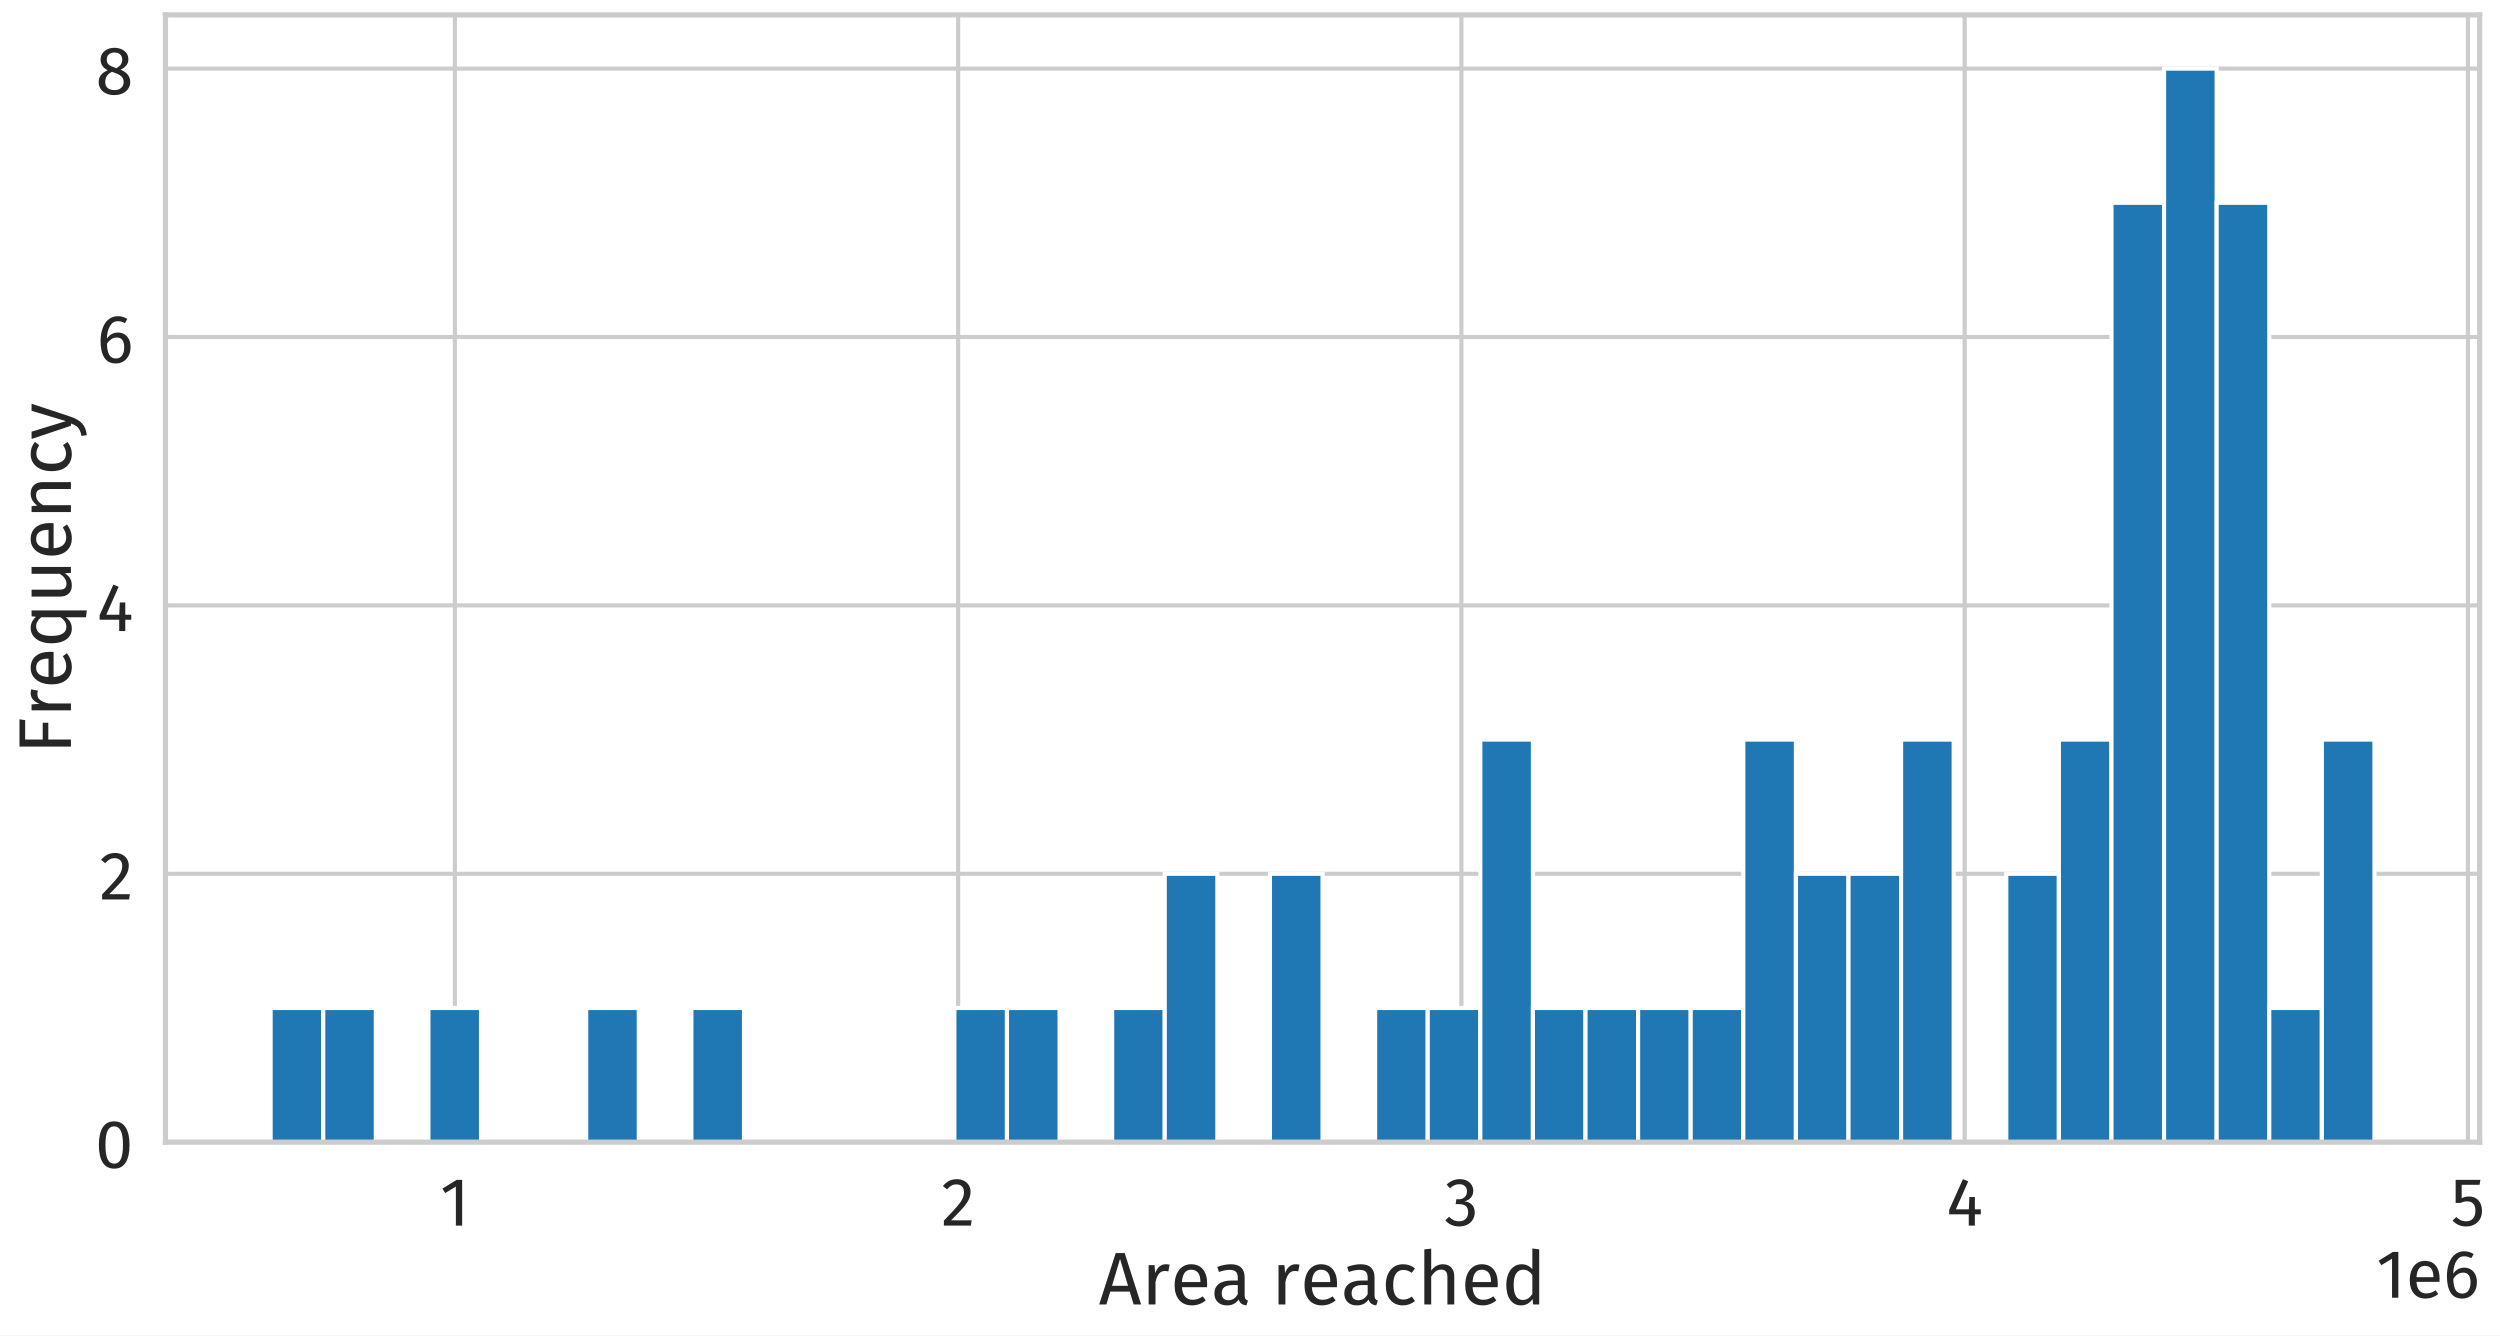
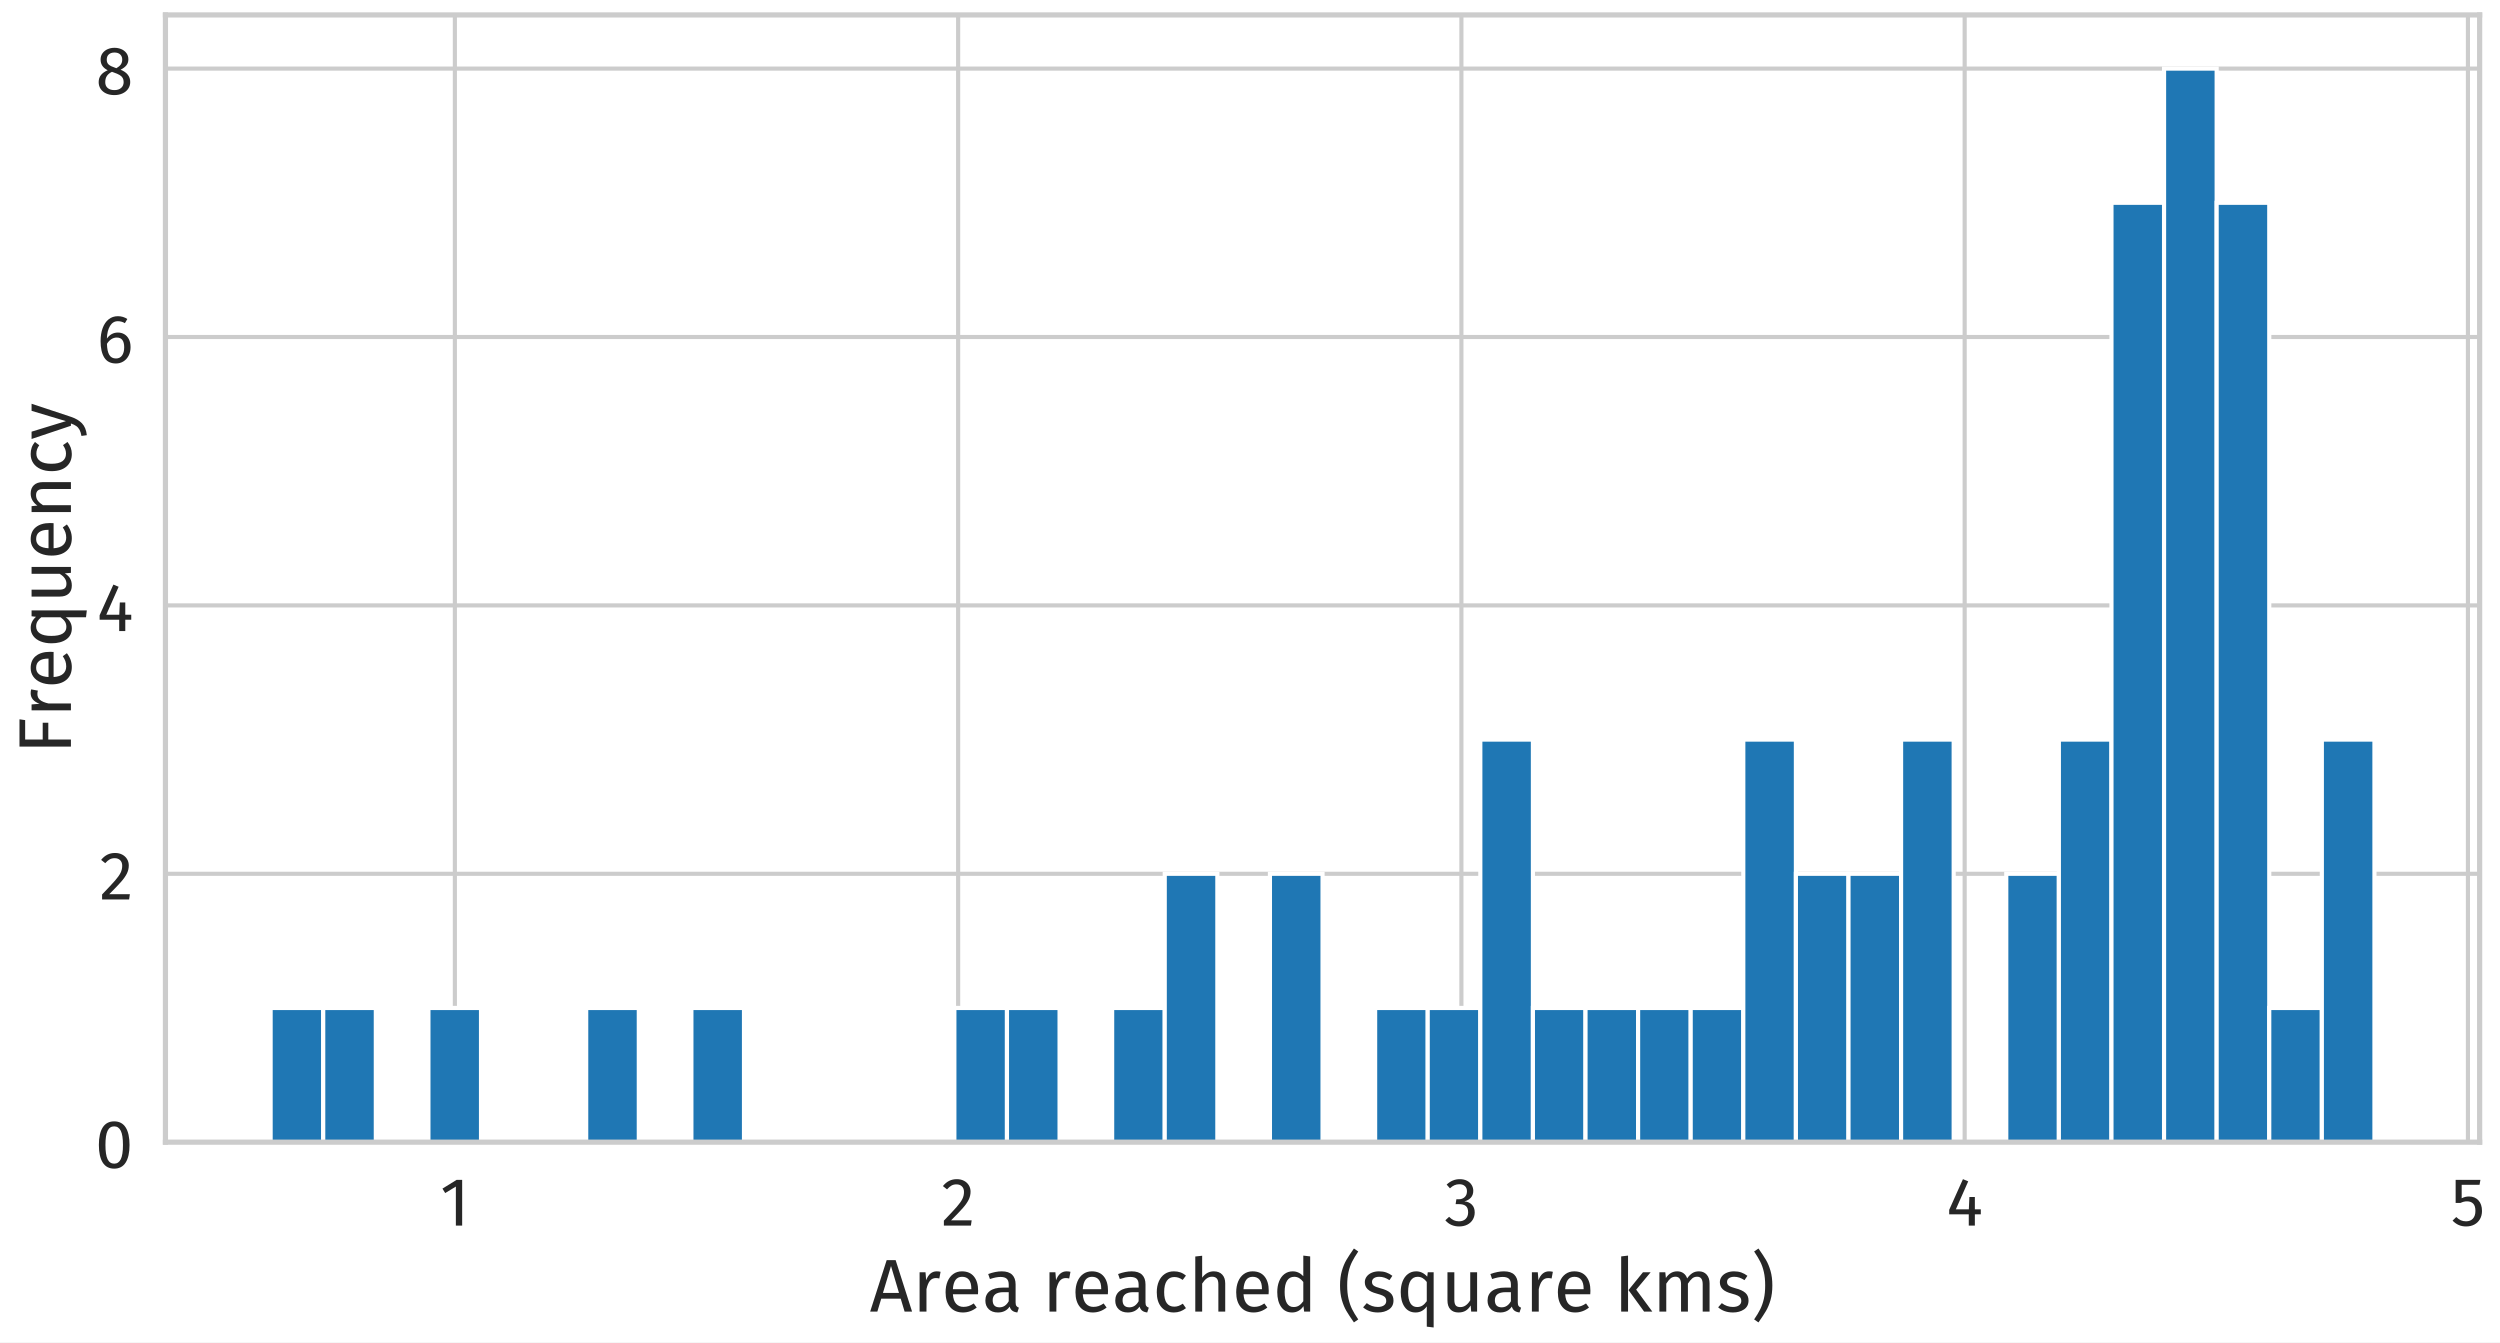
- <svg xmlns="http://www.w3.org/2000/svg" xmlns:xlink="http://www.w3.org/1999/xlink" height="643.945pt" version="1.1" viewBox="0 0 1205.602 643.945" width="1205.602pt">
+ <svg xmlns="http://www.w3.org/2000/svg" xmlns:xlink="http://www.w3.org/1999/xlink" height="647.365pt" version="1.1" viewBox="0 0 1205.602 647.365" width="1205.602pt">
  <defs>
    <style type="text/css">*{stroke-linecap:butt;stroke-linejoin:round;}</style>
  </defs>
  <g id="figure_1">
    <g id="patch_1">
-       <path d="M -0 643.945  L 1205.602 643.945  L 1205.602 0  L -0 0  z " style="fill:#ffffff;" />
+       <path d="M -0 647.365  L 1205.602 647.365  L 1205.602 0  L -0 0  z " style="fill:#ffffff;" />
    </g>
    <g id="axes_1">
      <g id="patch_2">
        <path d="M 79.78 550.8  L 1195.78 550.8  L 1195.78 7.2  L 79.78 7.2  z " style="fill:#ffffff;" />
      </g>
      <g id="matplotlib.axis_1">
        <g id="xtick_1">
          <g id="line2d_1">
-             <path clip-path="url(#p65f3261a99)" d="M 219.359 550.8  L 219.359 7.2  " style="fill:none;stroke:#cccccc;stroke-linecap:round;stroke-width:2;" />
+             <path clip-path="url(#p0eafed3a3e)" d="M 219.359 550.8  L 219.359 7.2  " style="fill:none;stroke:#cccccc;stroke-linecap:round;stroke-width:2;" />
          </g>
          <g id="text_1">
            <g style="fill:#262626;" transform="translate(212.2146 591.05)scale(0.33 -0.33)">
              <defs>
                <path d="M 2067 4282  L 2067 0  L 1478 0  L 1478 3654  L 480 3046  L 224 3462  L 1549 4282  L 2067 4282  z " id="FiraSans-Regular-31" transform="scale(0.015625)" />
              </defs>
              <use xlink:href="#FiraSans-Regular-31" />
            </g>
          </g>
        </g>
        <g id="xtick_2">
          <g id="line2d_2">
-             <path clip-path="url(#p65f3261a99)" d="M 462.053 550.8  L 462.053 7.2  " style="fill:none;stroke:#cccccc;stroke-linecap:round;stroke-width:2;" />
+             <path clip-path="url(#p0eafed3a3e)" d="M 462.053 550.8  L 462.053 7.2  " style="fill:none;stroke:#cccccc;stroke-linecap:round;stroke-width:2;" />
          </g>
          <g id="text_2">
            <g style="fill:#262626;" transform="translate(453.8856 591.05)scale(0.33 -0.33)">
              <defs>
                <path d="M 1459 4346  Q 1843 4346 2134 4192  Q 2426 4038 2586 3772  Q 2746 3507 2746 3174  Q 2746 2784 2570 2425  Q 2394 2067 2029 1651  Q 1664 1235 922 493  L 2848 493  L 2778 0  L 250 0  L 250 467  Q 1107 1357 1465 1769  Q 1824 2182 1977 2489  Q 2131 2797 2131 3149  Q 2131 3482 1939 3670  Q 1747 3859 1427 3859  Q 1165 3859 966 3750  Q 768 3642 544 3392  L 160 3699  Q 422 4026 742 4186  Q 1062 4346 1459 4346  z " id="FiraSans-Regular-32" transform="scale(0.015625)" />
              </defs>
              <use xlink:href="#FiraSans-Regular-32" />
            </g>
          </g>
        </g>
        <g id="xtick_3">
          <g id="line2d_3">
-             <path clip-path="url(#p65f3261a99)" d="M 704.748 550.8  L 704.748 7.2  " style="fill:none;stroke:#cccccc;stroke-linecap:round;stroke-width:2;" />
+             <path clip-path="url(#p0eafed3a3e)" d="M 704.748 550.8  L 704.748 7.2  " style="fill:none;stroke:#cccccc;stroke-linecap:round;stroke-width:2;" />
          </g>
          <g id="text_3">
            <g style="fill:#262626;" transform="translate(696.5131 591.05)scale(0.33 -0.33)">
              <defs>
                <path d="M 1440 4346  Q 1837 4346 2121 4198  Q 2406 4051 2556 3801  Q 2707 3552 2707 3258  Q 2707 2867 2480 2614  Q 2253 2362 1875 2272  Q 2304 2234 2573 1965  Q 2842 1696 2842 1235  Q 2842 864 2662 563  Q 2483 262 2150 92  Q 1818 -77 1382 -77  Q 992 -77 665 67  Q 339 211 96 499  L 448 826  Q 659 608 880 505  Q 1101 403 1363 403  Q 1766 403 1996 630  Q 2227 858 2227 1242  Q 2227 1664 2009 1837  Q 1792 2010 1376 2010  L 1056 2010  L 1126 2464  L 1344 2464  Q 1677 2464 1897 2662  Q 2118 2861 2118 3219  Q 2118 3520 1926 3696  Q 1734 3872 1408 3872  Q 1158 3872 950 3782  Q 742 3693 525 3488  L 218 3840  Q 762 4346 1440 4346  z " id="FiraSans-Regular-33" transform="scale(0.015625)" />
              </defs>
              <use xlink:href="#FiraSans-Regular-33" />
            </g>
          </g>
        </g>
        <g id="xtick_4">
          <g id="line2d_4">
-             <path clip-path="url(#p65f3261a99)" d="M 947.442 550.8  L 947.442 7.2  " style="fill:none;stroke:#cccccc;stroke-linecap:round;stroke-width:2;" />
+             <path clip-path="url(#p0eafed3a3e)" d="M 947.442 550.8  L 947.442 7.2  " style="fill:none;stroke:#cccccc;stroke-linecap:round;stroke-width:2;" />
          </g>
          <g id="text_4">
            <g style="fill:#262626;" transform="translate(938.6637 591.05)scale(0.33 -0.33)">
              <defs>
                <path d="M 3213 1523  L 3213 1056  L 2656 1056  L 2656 0  L 2086 0  L 2086 1056  L 256 1056  L 256 1478  L 1542 4346  L 2035 4141  L 877 1523  L 2093 1523  L 2144 2675  L 2656 2675  L 2656 1523  L 3213 1523  z " id="FiraSans-Regular-34" transform="scale(0.015625)" />
              </defs>
              <use xlink:href="#FiraSans-Regular-34" />
            </g>
          </g>
        </g>
        <g id="xtick_5">
          <g id="line2d_5">
-             <path clip-path="url(#p65f3261a99)" d="M 1190.137 550.8  L 1190.137 7.2  " style="fill:none;stroke:#cccccc;stroke-linecap:round;stroke-width:2;" />
+             <path clip-path="url(#p0eafed3a3e)" d="M 1190.137 550.8  L 1190.137 7.2  " style="fill:none;stroke:#cccccc;stroke-linecap:round;stroke-width:2;" />
          </g>
          <g id="text_5">
            <g style="fill:#262626;" transform="translate(1181.871 591.05)scale(0.33 -0.33)">
              <defs>
                <path d="M 2688 3821  L 1018 3821  L 1018 2560  Q 1344 2726 1702 2726  Q 2253 2726 2585 2364  Q 2918 2003 2918 1370  Q 2918 947 2732 617  Q 2547 288 2211 105  Q 1875 -77 1434 -77  Q 1043 -77 736 60  Q 429 198 166 467  L 512 806  Q 717 602 934 502  Q 1152 403 1427 403  Q 1837 403 2070 659  Q 2304 915 2304 1382  Q 2304 1850 2093 2061  Q 1882 2272 1523 2272  Q 1357 2272 1216 2237  Q 1075 2202 915 2125  L 454 2125  L 454 4282  L 2771 4282  L 2688 3821  z " id="FiraSans-Regular-35" transform="scale(0.015625)" />
              </defs>
              <use xlink:href="#FiraSans-Regular-35" />
            </g>
          </g>
        </g>
        <g id="text_6">
-           <g style="fill:#262626;" transform="translate(529.8727 629.078)scale(0.36 -0.36)">
+           <g style="fill:#262626;" transform="translate(419.4202 632.498)scale(0.36 -0.36)">
            <defs>
              <path d="M 2989 0  L 2656 1107  L 986 1107  L 653 0  L 38 0  L 1453 4410  L 2221 4410  L 3629 0  L 2989 0  z M 1133 1600  L 2509 1600  L 1824 3904  L 1133 1600  z " id="FiraSans-Regular-41" transform="scale(0.015625)" />
              <path d="M 2074 3450  Q 2253 3450 2406 3411  L 2298 2835  Q 2144 2874 2003 2874  Q 1690 2874 1498 2643  Q 1306 2413 1197 1926  L 1197 0  L 608 0  L 608 3373  L 1114 3373  L 1171 2688  Q 1306 3066 1536 3258  Q 1766 3450 2074 3450  z " id="FiraSans-Regular-72" transform="scale(0.015625)" />
              <path d="M 3155 1786  Q 3155 1638 3142 1485  L 992 1485  Q 1030 928 1273 665  Q 1517 403 1901 403  Q 2144 403 2349 473  Q 2554 544 2778 698  L 3034 346  Q 2496 -77 1856 -77  Q 1152 -77 758 384  Q 365 845 365 1651  Q 365 2176 534 2582  Q 704 2989 1021 3219  Q 1338 3450 1766 3450  Q 2438 3450 2796 3008  Q 3155 2566 3155 1786  z M 2573 1958  Q 2573 2458 2374 2720  Q 2176 2982 1779 2982  Q 1056 2982 992 1920  L 2573 1920  L 2573 1958  z " id="FiraSans-Regular-65" transform="scale(0.015625)" />
              <path d="M 2880 787  Q 2880 582 2950 483  Q 3021 384 3162 333  L 3027 -77  Q 2765 -45 2605 70  Q 2445 186 2368 429  Q 2029 -77 1363 -77  Q 864 -77 576 204  Q 288 486 288 941  Q 288 1478 675 1766  Q 1062 2054 1773 2054  L 2291 2054  L 2291 2304  Q 2291 2662 2118 2816  Q 1946 2970 1587 2970  Q 1216 2970 678 2790  L 531 3219  Q 1158 3450 1696 3450  Q 2291 3450 2585 3158  Q 2880 2867 2880 2330  L 2880 787  z M 1498 365  Q 2003 365 2291 890  L 2291 1664  L 1850 1664  Q 915 1664 915 973  Q 915 672 1062 518  Q 1210 365 1498 365  z " id="FiraSans-Regular-61" transform="scale(0.015625)" />
              <path id="FiraSans-Regular-20" transform="scale(0.015625)" />
              <path d="M 1837 3450  Q 2138 3450 2387 3363  Q 2637 3277 2867 3085  L 2586 2714  Q 2406 2842 2236 2902  Q 2067 2963 1862 2963  Q 1453 2963 1225 2636  Q 998 2310 998 1670  Q 998 1030 1222 726  Q 1446 422 1862 422  Q 2061 422 2227 483  Q 2394 544 2598 678  L 2867 294  Q 2406 -77 1837 -77  Q 1152 -77 758 384  Q 365 845 365 1658  Q 365 2195 544 2598  Q 723 3002 1052 3226  Q 1382 3450 1837 3450  z " id="FiraSans-Regular-63" transform="scale(0.015625)" />
              <path d="M 2195 3450  Q 2656 3450 2915 3174  Q 3174 2899 3174 2419  L 3174 0  L 2586 0  L 2586 2336  Q 2586 2694 2448 2841  Q 2310 2989 2048 2989  Q 1786 2989 1581 2835  Q 1376 2682 1197 2400  L 1197 0  L 608 0  L 608 4723  L 1197 4787  L 1197 2906  Q 1594 3450 2195 3450  z " id="FiraSans-Regular-68" transform="scale(0.015625)" />
              <path d="M 3219 4730  L 3219 0  L 2701 0  L 2643 467  Q 2477 211 2227 67  Q 1978 -77 1670 -77  Q 1069 -77 733 396  Q 397 870 397 1670  Q 397 2189 557 2592  Q 717 2995 1017 3222  Q 1318 3450 1722 3450  Q 2240 3450 2630 3034  L 2630 4800  L 3219 4730  z M 1798 390  Q 2067 390 2259 515  Q 2451 640 2630 890  L 2630 2541  Q 2464 2758 2275 2870  Q 2086 2982 1850 2982  Q 1459 2982 1244 2656  Q 1030 2330 1030 1683  Q 1030 1030 1228 710  Q 1427 390 1798 390  z " id="FiraSans-Regular-64" transform="scale(0.015625)" />
+               <path d="M 1818 5152  Q 1485 4659 1289 4272  Q 1094 3885 982 3392  Q 870 2899 870 2240  Q 870 1587 982 1094  Q 1094 602 1289 208  Q 1485 -186 1818 -672  L 1446 -928  Q 1024 -326 797 61  Q 570 448 413 989  Q 256 1530 256 2240  Q 256 2950 413 3491  Q 570 4032 797 4419  Q 1024 4806 1446 5408  L 1818 5152  z " id="FiraSans-Regular-28" transform="scale(0.015625)" />
+               <path d="M 1523 3450  Q 1869 3450 2144 3354  Q 2419 3258 2669 3066  L 2419 2694  Q 2189 2842 1981 2912  Q 1773 2982 1542 2982  Q 1254 2982 1088 2864  Q 922 2746 922 2541  Q 922 2336 1078 2221  Q 1235 2106 1645 1997  Q 2208 1856 2486 1613  Q 2765 1370 2765 947  Q 2765 448 2377 185  Q 1990 -77 1434 -77  Q 666 -77 160 365  L 474 723  Q 902 397 1421 397  Q 1754 397 1949 534  Q 2144 672 2144 909  Q 2144 1082 2073 1187  Q 2003 1293 1830 1373  Q 1658 1453 1325 1542  Q 787 1683 547 1920  Q 307 2157 307 2522  Q 307 2784 464 2998  Q 621 3213 899 3331  Q 1178 3450 1523 3450  z " id="FiraSans-Regular-73" transform="scale(0.015625)" />
+               <path d="M 3219 3373  L 3219 -1363  L 2630 -1293  L 2630 448  Q 2464 198 2217 60  Q 1971 -77 1670 -77  Q 1069 -77 733 396  Q 397 870 397 1670  Q 397 2189 557 2592  Q 717 2995 1017 3222  Q 1318 3450 1722 3450  Q 2259 3450 2669 2995  L 2714 3373  L 3219 3373  z M 1798 390  Q 2067 390 2259 515  Q 2451 640 2630 890  L 2630 2541  Q 2464 2758 2275 2870  Q 2086 2982 1850 2982  Q 1459 2982 1244 2656  Q 1030 2330 1030 1683  Q 1030 1030 1228 710  Q 1427 390 1798 390  z " id="FiraSans-Regular-71" transform="scale(0.015625)" />
+               <path d="M 3117 0  L 2611 0  L 2566 525  Q 2374 211 2124 67  Q 1875 -77 1517 -77  Q 1075 -77 825 192  Q 576 461 576 954  L 576 3373  L 1165 3373  L 1165 1018  Q 1165 672 1286 528  Q 1408 384 1683 384  Q 2176 384 2528 966  L 2528 3373  L 3117 3373  L 3117 0  z " id="FiraSans-Regular-75" transform="scale(0.015625)" />
+               <path d="M 1197 4800  L 1197 0  L 608 0  L 608 4730  L 1197 4800  z M 3136 3373  L 1894 1882  L 3277 0  L 2573 0  L 1235 1843  L 2477 3373  L 3136 3373  z " id="FiraSans-Regular-6b" transform="scale(0.015625)" />
+               <path d="M 3994 3450  Q 4410 3450 4659 3171  Q 4909 2893 4909 2419  L 4909 0  L 4320 0  L 4320 2336  Q 4320 2989 3846 2989  Q 3597 2989 3424 2845  Q 3251 2701 3053 2394  L 3053 0  L 2464 0  L 2464 2336  Q 2464 2989 1990 2989  Q 1734 2989 1561 2841  Q 1389 2694 1197 2394  L 1197 0  L 608 0  L 608 3373  L 1114 3373  L 1165 2880  Q 1542 3450 2138 3450  Q 2451 3450 2672 3290  Q 2893 3130 2989 2842  Q 3187 3136 3427 3293  Q 3667 3450 3994 3450  z " id="FiraSans-Regular-6d" transform="scale(0.015625)" />
+               <path d="M 627 5408  Q 1050 4806 1277 4419  Q 1504 4032 1661 3491  Q 1818 2950 1818 2240  Q 1818 1530 1661 989  Q 1504 448 1277 61  Q 1050 -326 627 -928  L 256 -672  Q 589 -186 784 208  Q 979 602 1091 1094  Q 1203 1587 1203 2240  Q 1203 2899 1091 3392  Q 979 3885 784 4272  Q 589 4659 256 5152  L 627 5408  z " id="FiraSans-Regular-29" transform="scale(0.015625)" />
            </defs>
            <use xlink:href="#FiraSans-Regular-41" />
            <use x="57.3" xlink:href="#FiraSans-Regular-72" />
            <use x="95.9" xlink:href="#FiraSans-Regular-65" />
            <use x="150.4" xlink:href="#FiraSans-Regular-61" />
            <use x="204.8" xlink:href="#FiraSans-Regular-20" />
            <use x="231.3" xlink:href="#FiraSans-Regular-72" />
            <use x="269.9" xlink:href="#FiraSans-Regular-65" />
            <use x="324.4" xlink:href="#FiraSans-Regular-61" />
            <use x="378.8" xlink:href="#FiraSans-Regular-63" />
            <use x="426.6" xlink:href="#FiraSans-Regular-68" />
            <use x="485.2" xlink:href="#FiraSans-Regular-65" />
            <use x="539.7" xlink:href="#FiraSans-Regular-64" />
-           </g>
-         </g>
-         <g id="text_7">
-           <g style="fill:#262626;" transform="translate(1145.919 625.828)scale(0.33 -0.33)">
-             <defs>
-               <path d="M 1971 2816  Q 2298 2816 2566 2662  Q 2835 2509 2995 2201  Q 3155 1894 3155 1453  Q 3155 998 2972 649  Q 2790 301 2480 112  Q 2170 -77 1792 -77  Q 1043 -77 697 476  Q 352 1030 352 2010  Q 352 2707 547 3235  Q 742 3763 1107 4054  Q 1472 4346 1971 4346  Q 2458 4346 2854 4083  L 2624 3693  Q 2323 3878 1965 3878  Q 1504 3878 1235 3436  Q 966 2995 941 2253  Q 1338 2816 1971 2816  z M 1792 390  Q 2163 390 2361 672  Q 2560 954 2560 1434  Q 2560 2349 1869 2349  Q 1587 2349 1350 2192  Q 1114 2035 947 1760  Q 966 1056 1168 723  Q 1370 390 1792 390  z " id="FiraSans-Regular-36" transform="scale(0.015625)" />
-             </defs>
-             <use xlink:href="#FiraSans-Regular-31" />
-             <use x="43.3" xlink:href="#FiraSans-Regular-65" />
-             <use x="97.8" xlink:href="#FiraSans-Regular-36" />
+             <use x="599.5" xlink:href="#FiraSans-Regular-20" />
+             <use x="626" xlink:href="#FiraSans-Regular-28" />
+             <use x="658.4" xlink:href="#FiraSans-Regular-73" />
+             <use x="705.1" xlink:href="#FiraSans-Regular-71" />
+             <use x="764.9" xlink:href="#FiraSans-Regular-75" />
+             <use x="823.1" xlink:href="#FiraSans-Regular-61" />
+             <use x="877.5" xlink:href="#FiraSans-Regular-72" />
+             <use x="916.1" xlink:href="#FiraSans-Regular-65" />
+             <use x="970.6" xlink:href="#FiraSans-Regular-20" />
+             <use x="997.1" xlink:href="#FiraSans-Regular-6b" />
+             <use x="1048.3" xlink:href="#FiraSans-Regular-6d" />
+             <use x="1134" xlink:href="#FiraSans-Regular-73" />
+             <use x="1180.7" xlink:href="#FiraSans-Regular-29" />
          </g>
        </g>
      </g>
      <g id="matplotlib.axis_2">
        <g id="ytick_1">
          <g id="line2d_6">
-             <path clip-path="url(#p65f3261a99)" d="M 79.78 550.8  L 1195.78 550.8  " style="fill:none;stroke:#cccccc;stroke-linecap:round;stroke-width:2;" />
-           </g>
-           <g id="text_8">
+             <path clip-path="url(#p0eafed3a3e)" d="M 79.78 550.8  L 1195.78 550.8  " style="fill:none;stroke:#cccccc;stroke-linecap:round;stroke-width:2;" />
+           </g>
+           <g id="text_7">
            <g style="fill:#262626;" transform="translate(45.86688 563.175)scale(0.33 -0.33)">
              <defs>
                <path d="M 1786 4346  Q 2496 4346 2857 3779  Q 3219 3213 3219 2138  Q 3219 1062 2857 492  Q 2496 -77 1786 -77  Q 1075 -77 713 492  Q 352 1062 352 2138  Q 352 3213 713 3779  Q 1075 4346 1786 4346  z M 1786 3878  Q 1370 3878 1168 3468  Q 966 3059 966 2138  Q 966 1216 1168 803  Q 1370 390 1786 390  Q 2195 390 2400 803  Q 2605 1216 2605 2138  Q 2605 3053 2400 3465  Q 2195 3878 1786 3878  z " id="FiraSans-Regular-30" transform="scale(0.015625)" />
              </defs>
              <use xlink:href="#FiraSans-Regular-30" />
            </g>
          </g>
        </g>
        <g id="ytick_2">
          <g id="line2d_7">
-             <path clip-path="url(#p65f3261a99)" d="M 79.78 421.371  L 1195.78 421.371  " style="fill:none;stroke:#cccccc;stroke-linecap:round;stroke-width:2;" />
-           </g>
-           <g id="text_9">
+             <path clip-path="url(#p0eafed3a3e)" d="M 79.78 421.371  L 1195.78 421.371  " style="fill:none;stroke:#cccccc;stroke-linecap:round;stroke-width:2;" />
+           </g>
+           <g id="text_8">
            <g style="fill:#262626;" transform="translate(47.94484 433.7464)scale(0.33 -0.33)">
              <use xlink:href="#FiraSans-Regular-32" />
            </g>
          </g>
        </g>
        <g id="ytick_3">
          <g id="line2d_8">
-             <path clip-path="url(#p65f3261a99)" d="M 79.78 291.943  L 1195.78 291.943  " style="fill:none;stroke:#cccccc;stroke-linecap:round;stroke-width:2;" />
-           </g>
-           <g id="text_10">
+             <path clip-path="url(#p0eafed3a3e)" d="M 79.78 291.943  L 1195.78 291.943  " style="fill:none;stroke:#cccccc;stroke-linecap:round;stroke-width:2;" />
+           </g>
+           <g id="text_9">
            <g style="fill:#262626;" transform="translate(46.72281 304.3179)scale(0.33 -0.33)">
              <use xlink:href="#FiraSans-Regular-34" />
            </g>
          </g>
        </g>
        <g id="ytick_4">
          <g id="line2d_9">
-             <path clip-path="url(#p65f3261a99)" d="M 79.78 162.514  L 1195.78 162.514  " style="fill:none;stroke:#cccccc;stroke-linecap:round;stroke-width:2;" />
-           </g>
-           <g id="text_11">
+             <path clip-path="url(#p0eafed3a3e)" d="M 79.78 162.514  L 1195.78 162.514  " style="fill:none;stroke:#cccccc;stroke-linecap:round;stroke-width:2;" />
+           </g>
+           <g id="text_10">
            <g style="fill:#262626;" transform="translate(46.69188 174.8893)scale(0.33 -0.33)">
+               <defs>
+                 <path d="M 1971 2816  Q 2298 2816 2566 2662  Q 2835 2509 2995 2201  Q 3155 1894 3155 1453  Q 3155 998 2972 649  Q 2790 301 2480 112  Q 2170 -77 1792 -77  Q 1043 -77 697 476  Q 352 1030 352 2010  Q 352 2707 547 3235  Q 742 3763 1107 4054  Q 1472 4346 1971 4346  Q 2458 4346 2854 4083  L 2624 3693  Q 2323 3878 1965 3878  Q 1504 3878 1235 3436  Q 966 2995 941 2253  Q 1338 2816 1971 2816  z M 1792 390  Q 2163 390 2361 672  Q 2560 954 2560 1434  Q 2560 2349 1869 2349  Q 1587 2349 1350 2192  Q 1114 2035 947 1760  Q 966 1056 1168 723  Q 1370 390 1792 390  z " id="FiraSans-Regular-36" transform="scale(0.015625)" />
+               </defs>
              <use xlink:href="#FiraSans-Regular-36" />
            </g>
          </g>
        </g>
        <g id="ytick_5">
          <g id="line2d_10">
-             <path clip-path="url(#p65f3261a99)" d="M 79.78 33.086  L 1195.78 33.086  " style="fill:none;stroke:#cccccc;stroke-linecap:round;stroke-width:2;" />
-           </g>
-           <g id="text_12">
+             <path clip-path="url(#p0eafed3a3e)" d="M 79.78 33.086  L 1195.78 33.086  " style="fill:none;stroke:#cccccc;stroke-linecap:round;stroke-width:2;" />
+           </g>
+           <g id="text_11">
            <g style="fill:#262626;" transform="translate(46.09891 45.46071)scale(0.33 -0.33)">
              <defs>
                <path d="M 2336 2298  Q 3238 1933 3238 1146  Q 3238 794 3049 515  Q 2861 237 2521 80  Q 2182 -77 1754 -77  Q 1318 -77 985 76  Q 653 230 470 505  Q 288 781 288 1133  Q 288 1530 502 1798  Q 717 2067 1133 2246  Q 794 2419 630 2665  Q 467 2912 467 3245  Q 467 3590 649 3840  Q 832 4090 1129 4218  Q 1427 4346 1766 4346  Q 2099 4346 2396 4224  Q 2694 4102 2880 3856  Q 3066 3610 3066 3264  Q 3066 2944 2886 2713  Q 2707 2483 2336 2298  z M 1766 3904  Q 1434 3904 1238 3731  Q 1043 3558 1043 3238  Q 1043 2931 1232 2771  Q 1421 2611 1837 2477  L 1946 2438  Q 2234 2605 2362 2790  Q 2490 2976 2490 3245  Q 2490 3546 2301 3725  Q 2112 3904 1766 3904  z M 1760 390  Q 2157 390 2390 595  Q 2624 800 2624 1139  Q 2624 1370 2534 1526  Q 2445 1683 2246 1801  Q 2048 1920 1690 2042  L 1530 2099  Q 1210 1946 1056 1712  Q 902 1478 902 1133  Q 902 781 1132 585  Q 1363 390 1760 390  z " id="FiraSans-Regular-38" transform="scale(0.015625)" />
              </defs>
              <use xlink:href="#FiraSans-Regular-38" />
            </g>
          </g>
        </g>
-         <g id="text_13">
+         <g id="text_12">
          <g style="fill:#262626;" transform="translate(34.2 363.6506)rotate(-90)scale(0.36 -0.36)">
            <defs>
              <path d="M 640 0  L 640 4410  L 2982 4410  L 2912 3923  L 1248 3923  L 1248 2419  L 2688 2419  L 2688 1939  L 1248 1939  L 1248 0  L 640 0  z " id="FiraSans-Regular-46" transform="scale(0.015625)" />
-               <path d="M 3219 3373  L 3219 -1363  L 2630 -1293  L 2630 448  Q 2464 198 2217 60  Q 1971 -77 1670 -77  Q 1069 -77 733 396  Q 397 870 397 1670  Q 397 2189 557 2592  Q 717 2995 1017 3222  Q 1318 3450 1722 3450  Q 2259 3450 2669 2995  L 2714 3373  L 3219 3373  z M 1798 390  Q 2067 390 2259 515  Q 2451 640 2630 890  L 2630 2541  Q 2464 2758 2275 2870  Q 2086 2982 1850 2982  Q 1459 2982 1244 2656  Q 1030 2330 1030 1683  Q 1030 1030 1228 710  Q 1427 390 1798 390  z " id="FiraSans-Regular-71" transform="scale(0.015625)" />
-               <path d="M 3117 0  L 2611 0  L 2566 525  Q 2374 211 2124 67  Q 1875 -77 1517 -77  Q 1075 -77 825 192  Q 576 461 576 954  L 576 3373  L 1165 3373  L 1165 1018  Q 1165 672 1286 528  Q 1408 384 1683 384  Q 2176 384 2528 966  L 2528 3373  L 3117 3373  L 3117 0  z " id="FiraSans-Regular-75" transform="scale(0.015625)" />
              <path d="M 2195 3450  Q 2656 3450 2915 3174  Q 3174 2899 3174 2419  L 3174 0  L 2586 0  L 2586 2336  Q 2586 2694 2451 2841  Q 2317 2989 2054 2989  Q 1786 2989 1581 2835  Q 1376 2682 1197 2394  L 1197 0  L 608 0  L 608 3373  L 1114 3373  L 1165 2874  Q 1344 3142 1609 3296  Q 1875 3450 2195 3450  z " id="FiraSans-Regular-6e" transform="scale(0.015625)" />
              <path d="M 1958 -19  Q 1760 -608 1405 -950  Q 1050 -1293 390 -1363  L 326 -902  Q 659 -845 857 -736  Q 1056 -627 1174 -457  Q 1293 -288 1395 0  L 1197 0  L 64 3373  L 691 3373  L 1594 429  L 2477 3373  L 3085 3373  L 1958 -19  z " id="FiraSans-Regular-79" transform="scale(0.015625)" />
            </defs>
            <use xlink:href="#FiraSans-Regular-46" />
            <use x="49.1" xlink:href="#FiraSans-Regular-72" />
            <use x="87.7" xlink:href="#FiraSans-Regular-65" />
            <use x="142.2" xlink:href="#FiraSans-Regular-71" />
            <use x="202" xlink:href="#FiraSans-Regular-75" />
            <use x="260.2" xlink:href="#FiraSans-Regular-65" />
            <use x="314.7" xlink:href="#FiraSans-Regular-6e" />
            <use x="373.3" xlink:href="#FiraSans-Regular-63" />
            <use x="421.1" xlink:href="#FiraSans-Regular-79" />
          </g>
        </g>
      </g>
      <g id="patch_3">
-         <path clip-path="url(#p65f3261a99)" d="M 130.507 550.8  L 155.871 550.8  L 155.871 486.086  L 130.507 486.086  z " style="fill:#1f77b4;stroke:#ffffff;stroke-linejoin:miter;stroke-width:2;" />
+         <path clip-path="url(#p0eafed3a3e)" d="M 130.507 550.8  L 155.871 550.8  L 155.871 486.086  L 130.507 486.086  z " style="fill:#1f77b4;stroke:#ffffff;stroke-linejoin:miter;stroke-width:2;" />
      </g>
      <g id="patch_4">
-         <path clip-path="url(#p65f3261a99)" d="M 155.871 550.8  L 181.234 550.8  L 181.234 486.086  L 155.871 486.086  z " style="fill:#1f77b4;stroke:#ffffff;stroke-linejoin:miter;stroke-width:2;" />
+         <path clip-path="url(#p0eafed3a3e)" d="M 155.871 550.8  L 181.234 550.8  L 181.234 486.086  L 155.871 486.086  z " style="fill:#1f77b4;stroke:#ffffff;stroke-linejoin:miter;stroke-width:2;" />
      </g>
      <g id="patch_5">
-         <path clip-path="url(#p65f3261a99)" d="M 181.234 550.8  L 206.598 550.8  L 206.598 550.8  L 181.234 550.8  z " style="fill:#1f77b4;stroke:#ffffff;stroke-linejoin:miter;stroke-width:2;" />
+         <path clip-path="url(#p0eafed3a3e)" d="M 181.234 550.8  L 206.598 550.8  L 206.598 550.8  L 181.234 550.8  z " style="fill:#1f77b4;stroke:#ffffff;stroke-linejoin:miter;stroke-width:2;" />
      </g>
      <g id="patch_6">
-         <path clip-path="url(#p65f3261a99)" d="M 206.598 550.8  L 231.962 550.8  L 231.962 486.086  L 206.598 486.086  z " style="fill:#1f77b4;stroke:#ffffff;stroke-linejoin:miter;stroke-width:2;" />
+         <path clip-path="url(#p0eafed3a3e)" d="M 206.598 550.8  L 231.962 550.8  L 231.962 486.086  L 206.598 486.086  z " style="fill:#1f77b4;stroke:#ffffff;stroke-linejoin:miter;stroke-width:2;" />
      </g>
      <g id="patch_7">
-         <path clip-path="url(#p65f3261a99)" d="M 231.962 550.8  L 257.325 550.8  L 257.325 550.8  L 231.962 550.8  z " style="fill:#1f77b4;stroke:#ffffff;stroke-linejoin:miter;stroke-width:2;" />
+         <path clip-path="url(#p0eafed3a3e)" d="M 231.962 550.8  L 257.325 550.8  L 257.325 550.8  L 231.962 550.8  z " style="fill:#1f77b4;stroke:#ffffff;stroke-linejoin:miter;stroke-width:2;" />
      </g>
      <g id="patch_8">
-         <path clip-path="url(#p65f3261a99)" d="M 257.325 550.8  L 282.689 550.8  L 282.689 550.8  L 257.325 550.8  z " style="fill:#1f77b4;stroke:#ffffff;stroke-linejoin:miter;stroke-width:2;" />
+         <path clip-path="url(#p0eafed3a3e)" d="M 257.325 550.8  L 282.689 550.8  L 282.689 550.8  L 257.325 550.8  z " style="fill:#1f77b4;stroke:#ffffff;stroke-linejoin:miter;stroke-width:2;" />
      </g>
      <g id="patch_9">
-         <path clip-path="url(#p65f3261a99)" d="M 282.689 550.8  L 308.053 550.8  L 308.053 486.086  L 282.689 486.086  z " style="fill:#1f77b4;stroke:#ffffff;stroke-linejoin:miter;stroke-width:2;" />
+         <path clip-path="url(#p0eafed3a3e)" d="M 282.689 550.8  L 308.053 550.8  L 308.053 486.086  L 282.689 486.086  z " style="fill:#1f77b4;stroke:#ffffff;stroke-linejoin:miter;stroke-width:2;" />
      </g>
      <g id="patch_10">
-         <path clip-path="url(#p65f3261a99)" d="M 308.053 550.8  L 333.416 550.8  L 333.416 550.8  L 308.053 550.8  z " style="fill:#1f77b4;stroke:#ffffff;stroke-linejoin:miter;stroke-width:2;" />
+         <path clip-path="url(#p0eafed3a3e)" d="M 308.053 550.8  L 333.416 550.8  L 333.416 550.8  L 308.053 550.8  z " style="fill:#1f77b4;stroke:#ffffff;stroke-linejoin:miter;stroke-width:2;" />
      </g>
      <g id="patch_11">
-         <path clip-path="url(#p65f3261a99)" d="M 333.416 550.8  L 358.78 550.8  L 358.78 486.086  L 333.416 486.086  z " style="fill:#1f77b4;stroke:#ffffff;stroke-linejoin:miter;stroke-width:2;" />
+         <path clip-path="url(#p0eafed3a3e)" d="M 333.416 550.8  L 358.78 550.8  L 358.78 486.086  L 333.416 486.086  z " style="fill:#1f77b4;stroke:#ffffff;stroke-linejoin:miter;stroke-width:2;" />
      </g>
      <g id="patch_12">
-         <path clip-path="url(#p65f3261a99)" d="M 358.78 550.8  L 384.143 550.8  L 384.143 550.8  L 358.78 550.8  z " style="fill:#1f77b4;stroke:#ffffff;stroke-linejoin:miter;stroke-width:2;" />
+         <path clip-path="url(#p0eafed3a3e)" d="M 358.78 550.8  L 384.143 550.8  L 384.143 550.8  L 358.78 550.8  z " style="fill:#1f77b4;stroke:#ffffff;stroke-linejoin:miter;stroke-width:2;" />
      </g>
      <g id="patch_13">
-         <path clip-path="url(#p65f3261a99)" d="M 384.143 550.8  L 409.507 550.8  L 409.507 550.8  L 384.143 550.8  z " style="fill:#1f77b4;stroke:#ffffff;stroke-linejoin:miter;stroke-width:2;" />
+         <path clip-path="url(#p0eafed3a3e)" d="M 384.143 550.8  L 409.507 550.8  L 409.507 550.8  L 384.143 550.8  z " style="fill:#1f77b4;stroke:#ffffff;stroke-linejoin:miter;stroke-width:2;" />
      </g>
      <g id="patch_14">
-         <path clip-path="url(#p65f3261a99)" d="M 409.507 550.8  L 434.871 550.8  L 434.871 550.8  L 409.507 550.8  z " style="fill:#1f77b4;stroke:#ffffff;stroke-linejoin:miter;stroke-width:2;" />
+         <path clip-path="url(#p0eafed3a3e)" d="M 409.507 550.8  L 434.871 550.8  L 434.871 550.8  L 409.507 550.8  z " style="fill:#1f77b4;stroke:#ffffff;stroke-linejoin:miter;stroke-width:2;" />
      </g>
      <g id="patch_15">
-         <path clip-path="url(#p65f3261a99)" d="M 434.871 550.8  L 460.234 550.8  L 460.234 550.8  L 434.871 550.8  z " style="fill:#1f77b4;stroke:#ffffff;stroke-linejoin:miter;stroke-width:2;" />
+         <path clip-path="url(#p0eafed3a3e)" d="M 434.871 550.8  L 460.234 550.8  L 460.234 550.8  L 434.871 550.8  z " style="fill:#1f77b4;stroke:#ffffff;stroke-linejoin:miter;stroke-width:2;" />
      </g>
      <g id="patch_16">
-         <path clip-path="url(#p65f3261a99)" d="M 460.234 550.8  L 485.598 550.8  L 485.598 486.086  L 460.234 486.086  z " style="fill:#1f77b4;stroke:#ffffff;stroke-linejoin:miter;stroke-width:2;" />
+         <path clip-path="url(#p0eafed3a3e)" d="M 460.234 550.8  L 485.598 550.8  L 485.598 486.086  L 460.234 486.086  z " style="fill:#1f77b4;stroke:#ffffff;stroke-linejoin:miter;stroke-width:2;" />
      </g>
      <g id="patch_17">
-         <path clip-path="url(#p65f3261a99)" d="M 485.598 550.8  L 510.962 550.8  L 510.962 486.086  L 485.598 486.086  z " style="fill:#1f77b4;stroke:#ffffff;stroke-linejoin:miter;stroke-width:2;" />
+         <path clip-path="url(#p0eafed3a3e)" d="M 485.598 550.8  L 510.962 550.8  L 510.962 486.086  L 485.598 486.086  z " style="fill:#1f77b4;stroke:#ffffff;stroke-linejoin:miter;stroke-width:2;" />
      </g>
      <g id="patch_18">
-         <path clip-path="url(#p65f3261a99)" d="M 510.962 550.8  L 536.325 550.8  L 536.325 550.8  L 510.962 550.8  z " style="fill:#1f77b4;stroke:#ffffff;stroke-linejoin:miter;stroke-width:2;" />
+         <path clip-path="url(#p0eafed3a3e)" d="M 510.962 550.8  L 536.325 550.8  L 536.325 550.8  L 510.962 550.8  z " style="fill:#1f77b4;stroke:#ffffff;stroke-linejoin:miter;stroke-width:2;" />
      </g>
      <g id="patch_19">
-         <path clip-path="url(#p65f3261a99)" d="M 536.325 550.8  L 561.689 550.8  L 561.689 486.086  L 536.325 486.086  z " style="fill:#1f77b4;stroke:#ffffff;stroke-linejoin:miter;stroke-width:2;" />
+         <path clip-path="url(#p0eafed3a3e)" d="M 536.325 550.8  L 561.689 550.8  L 561.689 486.086  L 536.325 486.086  z " style="fill:#1f77b4;stroke:#ffffff;stroke-linejoin:miter;stroke-width:2;" />
      </g>
      <g id="patch_20">
-         <path clip-path="url(#p65f3261a99)" d="M 561.689 550.8  L 587.053 550.8  L 587.053 421.371  L 561.689 421.371  z " style="fill:#1f77b4;stroke:#ffffff;stroke-linejoin:miter;stroke-width:2;" />
+         <path clip-path="url(#p0eafed3a3e)" d="M 561.689 550.8  L 587.053 550.8  L 587.053 421.371  L 561.689 421.371  z " style="fill:#1f77b4;stroke:#ffffff;stroke-linejoin:miter;stroke-width:2;" />
      </g>
      <g id="patch_21">
-         <path clip-path="url(#p65f3261a99)" d="M 587.053 550.8  L 612.416 550.8  L 612.416 550.8  L 587.053 550.8  z " style="fill:#1f77b4;stroke:#ffffff;stroke-linejoin:miter;stroke-width:2;" />
+         <path clip-path="url(#p0eafed3a3e)" d="M 587.053 550.8  L 612.416 550.8  L 612.416 550.8  L 587.053 550.8  z " style="fill:#1f77b4;stroke:#ffffff;stroke-linejoin:miter;stroke-width:2;" />
      </g>
      <g id="patch_22">
-         <path clip-path="url(#p65f3261a99)" d="M 612.416 550.8  L 637.78 550.8  L 637.78 421.371  L 612.416 421.371  z " style="fill:#1f77b4;stroke:#ffffff;stroke-linejoin:miter;stroke-width:2;" />
+         <path clip-path="url(#p0eafed3a3e)" d="M 612.416 550.8  L 637.78 550.8  L 637.78 421.371  L 612.416 421.371  z " style="fill:#1f77b4;stroke:#ffffff;stroke-linejoin:miter;stroke-width:2;" />
      </g>
      <g id="patch_23">
-         <path clip-path="url(#p65f3261a99)" d="M 637.78 550.8  L 663.143 550.8  L 663.143 550.8  L 637.78 550.8  z " style="fill:#1f77b4;stroke:#ffffff;stroke-linejoin:miter;stroke-width:2;" />
+         <path clip-path="url(#p0eafed3a3e)" d="M 637.78 550.8  L 663.143 550.8  L 663.143 550.8  L 637.78 550.8  z " style="fill:#1f77b4;stroke:#ffffff;stroke-linejoin:miter;stroke-width:2;" />
      </g>
      <g id="patch_24">
-         <path clip-path="url(#p65f3261a99)" d="M 663.143 550.8  L 688.507 550.8  L 688.507 486.086  L 663.143 486.086  z " style="fill:#1f77b4;stroke:#ffffff;stroke-linejoin:miter;stroke-width:2;" />
+         <path clip-path="url(#p0eafed3a3e)" d="M 663.143 550.8  L 688.507 550.8  L 688.507 486.086  L 663.143 486.086  z " style="fill:#1f77b4;stroke:#ffffff;stroke-linejoin:miter;stroke-width:2;" />
      </g>
      <g id="patch_25">
-         <path clip-path="url(#p65f3261a99)" d="M 688.507 550.8  L 713.871 550.8  L 713.871 486.086  L 688.507 486.086  z " style="fill:#1f77b4;stroke:#ffffff;stroke-linejoin:miter;stroke-width:2;" />
+         <path clip-path="url(#p0eafed3a3e)" d="M 688.507 550.8  L 713.871 550.8  L 713.871 486.086  L 688.507 486.086  z " style="fill:#1f77b4;stroke:#ffffff;stroke-linejoin:miter;stroke-width:2;" />
      </g>
      <g id="patch_26">
-         <path clip-path="url(#p65f3261a99)" d="M 713.871 550.8  L 739.234 550.8  L 739.234 356.657  L 713.871 356.657  z " style="fill:#1f77b4;stroke:#ffffff;stroke-linejoin:miter;stroke-width:2;" />
+         <path clip-path="url(#p0eafed3a3e)" d="M 713.871 550.8  L 739.234 550.8  L 739.234 356.657  L 713.871 356.657  z " style="fill:#1f77b4;stroke:#ffffff;stroke-linejoin:miter;stroke-width:2;" />
      </g>
      <g id="patch_27">
-         <path clip-path="url(#p65f3261a99)" d="M 739.234 550.8  L 764.598 550.8  L 764.598 486.086  L 739.234 486.086  z " style="fill:#1f77b4;stroke:#ffffff;stroke-linejoin:miter;stroke-width:2;" />
+         <path clip-path="url(#p0eafed3a3e)" d="M 739.234 550.8  L 764.598 550.8  L 764.598 486.086  L 739.234 486.086  z " style="fill:#1f77b4;stroke:#ffffff;stroke-linejoin:miter;stroke-width:2;" />
      </g>
      <g id="patch_28">
-         <path clip-path="url(#p65f3261a99)" d="M 764.598 550.8  L 789.962 550.8  L 789.962 486.086  L 764.598 486.086  z " style="fill:#1f77b4;stroke:#ffffff;stroke-linejoin:miter;stroke-width:2;" />
+         <path clip-path="url(#p0eafed3a3e)" d="M 764.598 550.8  L 789.962 550.8  L 789.962 486.086  L 764.598 486.086  z " style="fill:#1f77b4;stroke:#ffffff;stroke-linejoin:miter;stroke-width:2;" />
      </g>
      <g id="patch_29">
-         <path clip-path="url(#p65f3261a99)" d="M 789.962 550.8  L 815.325 550.8  L 815.325 486.086  L 789.962 486.086  z " style="fill:#1f77b4;stroke:#ffffff;stroke-linejoin:miter;stroke-width:2;" />
+         <path clip-path="url(#p0eafed3a3e)" d="M 789.962 550.8  L 815.325 550.8  L 815.325 486.086  L 789.962 486.086  z " style="fill:#1f77b4;stroke:#ffffff;stroke-linejoin:miter;stroke-width:2;" />
      </g>
      <g id="patch_30">
-         <path clip-path="url(#p65f3261a99)" d="M 815.325 550.8  L 840.689 550.8  L 840.689 486.086  L 815.325 486.086  z " style="fill:#1f77b4;stroke:#ffffff;stroke-linejoin:miter;stroke-width:2;" />
+         <path clip-path="url(#p0eafed3a3e)" d="M 815.325 550.8  L 840.689 550.8  L 840.689 486.086  L 815.325 486.086  z " style="fill:#1f77b4;stroke:#ffffff;stroke-linejoin:miter;stroke-width:2;" />
      </g>
      <g id="patch_31">
-         <path clip-path="url(#p65f3261a99)" d="M 840.689 550.8  L 866.053 550.8  L 866.053 356.657  L 840.689 356.657  z " style="fill:#1f77b4;stroke:#ffffff;stroke-linejoin:miter;stroke-width:2;" />
+         <path clip-path="url(#p0eafed3a3e)" d="M 840.689 550.8  L 866.053 550.8  L 866.053 356.657  L 840.689 356.657  z " style="fill:#1f77b4;stroke:#ffffff;stroke-linejoin:miter;stroke-width:2;" />
      </g>
      <g id="patch_32">
-         <path clip-path="url(#p65f3261a99)" d="M 866.053 550.8  L 891.416 550.8  L 891.416 421.371  L 866.053 421.371  z " style="fill:#1f77b4;stroke:#ffffff;stroke-linejoin:miter;stroke-width:2;" />
+         <path clip-path="url(#p0eafed3a3e)" d="M 866.053 550.8  L 891.416 550.8  L 891.416 421.371  L 866.053 421.371  z " style="fill:#1f77b4;stroke:#ffffff;stroke-linejoin:miter;stroke-width:2;" />
      </g>
      <g id="patch_33">
-         <path clip-path="url(#p65f3261a99)" d="M 891.416 550.8  L 916.78 550.8  L 916.78 421.371  L 891.416 421.371  z " style="fill:#1f77b4;stroke:#ffffff;stroke-linejoin:miter;stroke-width:2;" />
+         <path clip-path="url(#p0eafed3a3e)" d="M 891.416 550.8  L 916.78 550.8  L 916.78 421.371  L 891.416 421.371  z " style="fill:#1f77b4;stroke:#ffffff;stroke-linejoin:miter;stroke-width:2;" />
      </g>
      <g id="patch_34">
-         <path clip-path="url(#p65f3261a99)" d="M 916.78 550.8  L 942.143 550.8  L 942.143 356.657  L 916.78 356.657  z " style="fill:#1f77b4;stroke:#ffffff;stroke-linejoin:miter;stroke-width:2;" />
+         <path clip-path="url(#p0eafed3a3e)" d="M 916.78 550.8  L 942.143 550.8  L 942.143 356.657  L 916.78 356.657  z " style="fill:#1f77b4;stroke:#ffffff;stroke-linejoin:miter;stroke-width:2;" />
      </g>
      <g id="patch_35">
-         <path clip-path="url(#p65f3261a99)" d="M 942.143 550.8  L 967.507 550.8  L 967.507 550.8  L 942.143 550.8  z " style="fill:#1f77b4;stroke:#ffffff;stroke-linejoin:miter;stroke-width:2;" />
+         <path clip-path="url(#p0eafed3a3e)" d="M 942.143 550.8  L 967.507 550.8  L 967.507 550.8  L 942.143 550.8  z " style="fill:#1f77b4;stroke:#ffffff;stroke-linejoin:miter;stroke-width:2;" />
      </g>
      <g id="patch_36">
-         <path clip-path="url(#p65f3261a99)" d="M 967.507 550.8  L 992.871 550.8  L 992.871 421.371  L 967.507 421.371  z " style="fill:#1f77b4;stroke:#ffffff;stroke-linejoin:miter;stroke-width:2;" />
+         <path clip-path="url(#p0eafed3a3e)" d="M 967.507 550.8  L 992.871 550.8  L 992.871 421.371  L 967.507 421.371  z " style="fill:#1f77b4;stroke:#ffffff;stroke-linejoin:miter;stroke-width:2;" />
      </g>
      <g id="patch_37">
-         <path clip-path="url(#p65f3261a99)" d="M 992.871 550.8  L 1018.234 550.8  L 1018.234 356.657  L 992.871 356.657  z " style="fill:#1f77b4;stroke:#ffffff;stroke-linejoin:miter;stroke-width:2;" />
+         <path clip-path="url(#p0eafed3a3e)" d="M 992.871 550.8  L 1018.234 550.8  L 1018.234 356.657  L 992.871 356.657  z " style="fill:#1f77b4;stroke:#ffffff;stroke-linejoin:miter;stroke-width:2;" />
      </g>
      <g id="patch_38">
-         <path clip-path="url(#p65f3261a99)" d="M 1018.234 550.8  L 1043.598 550.8  L 1043.598 97.8  L 1018.234 97.8  z " style="fill:#1f77b4;stroke:#ffffff;stroke-linejoin:miter;stroke-width:2;" />
+         <path clip-path="url(#p0eafed3a3e)" d="M 1018.234 550.8  L 1043.598 550.8  L 1043.598 97.8  L 1018.234 97.8  z " style="fill:#1f77b4;stroke:#ffffff;stroke-linejoin:miter;stroke-width:2;" />
      </g>
      <g id="patch_39">
-         <path clip-path="url(#p65f3261a99)" d="M 1043.598 550.8  L 1068.962 550.8  L 1068.962 33.086  L 1043.598 33.086  z " style="fill:#1f77b4;stroke:#ffffff;stroke-linejoin:miter;stroke-width:2;" />
+         <path clip-path="url(#p0eafed3a3e)" d="M 1043.598 550.8  L 1068.962 550.8  L 1068.962 33.086  L 1043.598 33.086  z " style="fill:#1f77b4;stroke:#ffffff;stroke-linejoin:miter;stroke-width:2;" />
      </g>
      <g id="patch_40">
-         <path clip-path="url(#p65f3261a99)" d="M 1068.962 550.8  L 1094.325 550.8  L 1094.325 97.8  L 1068.962 97.8  z " style="fill:#1f77b4;stroke:#ffffff;stroke-linejoin:miter;stroke-width:2;" />
+         <path clip-path="url(#p0eafed3a3e)" d="M 1068.962 550.8  L 1094.325 550.8  L 1094.325 97.8  L 1068.962 97.8  z " style="fill:#1f77b4;stroke:#ffffff;stroke-linejoin:miter;stroke-width:2;" />
      </g>
      <g id="patch_41">
-         <path clip-path="url(#p65f3261a99)" d="M 1094.325 550.8  L 1119.689 550.8  L 1119.689 486.086  L 1094.325 486.086  z " style="fill:#1f77b4;stroke:#ffffff;stroke-linejoin:miter;stroke-width:2;" />
+         <path clip-path="url(#p0eafed3a3e)" d="M 1094.325 550.8  L 1119.689 550.8  L 1119.689 486.086  L 1094.325 486.086  z " style="fill:#1f77b4;stroke:#ffffff;stroke-linejoin:miter;stroke-width:2;" />
      </g>
      <g id="patch_42">
-         <path clip-path="url(#p65f3261a99)" d="M 1119.689 550.8  L 1145.053 550.8  L 1145.053 356.657  L 1119.689 356.657  z " style="fill:#1f77b4;stroke:#ffffff;stroke-linejoin:miter;stroke-width:2;" />
+         <path clip-path="url(#p0eafed3a3e)" d="M 1119.689 550.8  L 1145.053 550.8  L 1145.053 356.657  L 1119.689 356.657  z " style="fill:#1f77b4;stroke:#ffffff;stroke-linejoin:miter;stroke-width:2;" />
      </g>
      <g id="patch_43">
        <path d="M 79.78 550.8  L 79.78 7.2  " style="fill:none;stroke:#cccccc;stroke-linecap:square;stroke-linejoin:miter;stroke-width:2.5;" />
      </g>
      <g id="patch_44">
        <path d="M 1195.78 550.8  L 1195.78 7.2  " style="fill:none;stroke:#cccccc;stroke-linecap:square;stroke-linejoin:miter;stroke-width:2.5;" />
      </g>
      <g id="patch_45">
        <path d="M 79.78 550.8  L 1195.78 550.8  " style="fill:none;stroke:#cccccc;stroke-linecap:square;stroke-linejoin:miter;stroke-width:2.5;" />
      </g>
      <g id="patch_46">
        <path d="M 79.78 7.2  L 1195.78 7.2  " style="fill:none;stroke:#cccccc;stroke-linecap:square;stroke-linejoin:miter;stroke-width:2.5;" />
      </g>
    </g>
  </g>
  <defs>
-     <clipPath id="p65f3261a99">
+     <clipPath id="p0eafed3a3e">
      <rect height="543.6" width="1116" x="79.78" y="7.2" />
    </clipPath>
  </defs>
</svg>
